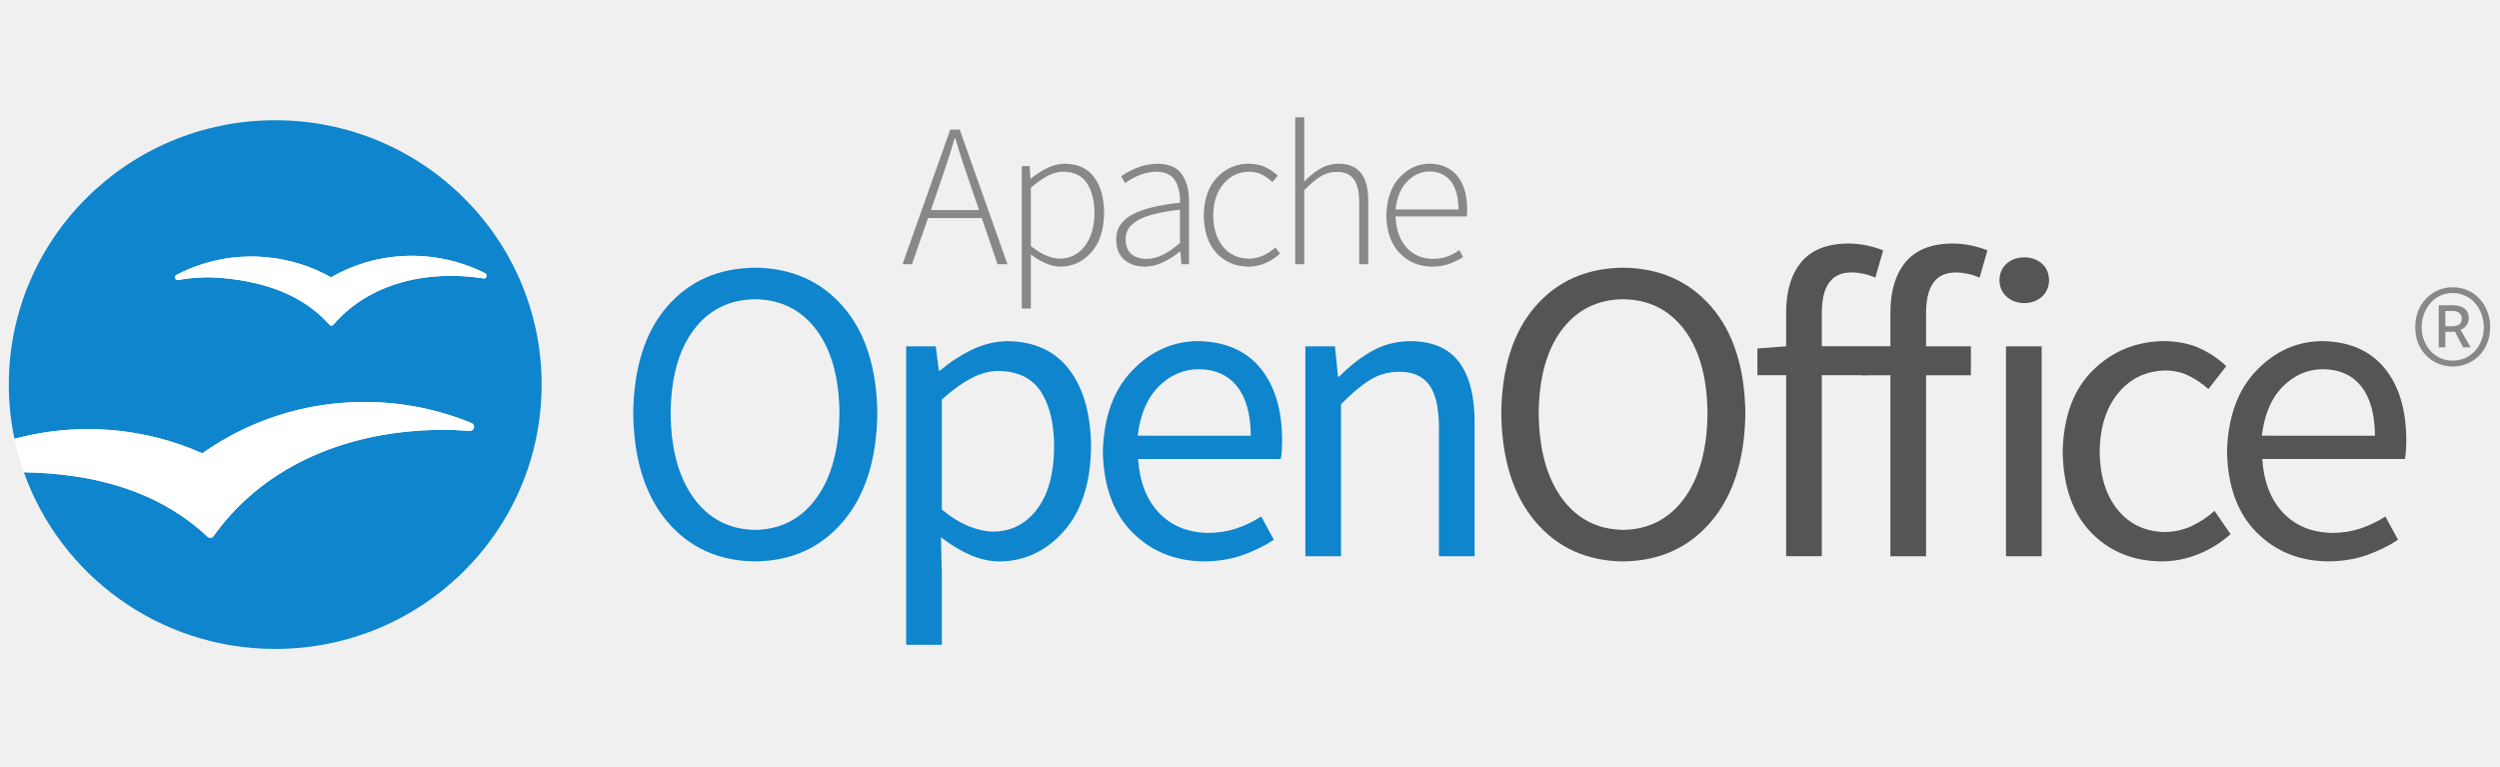
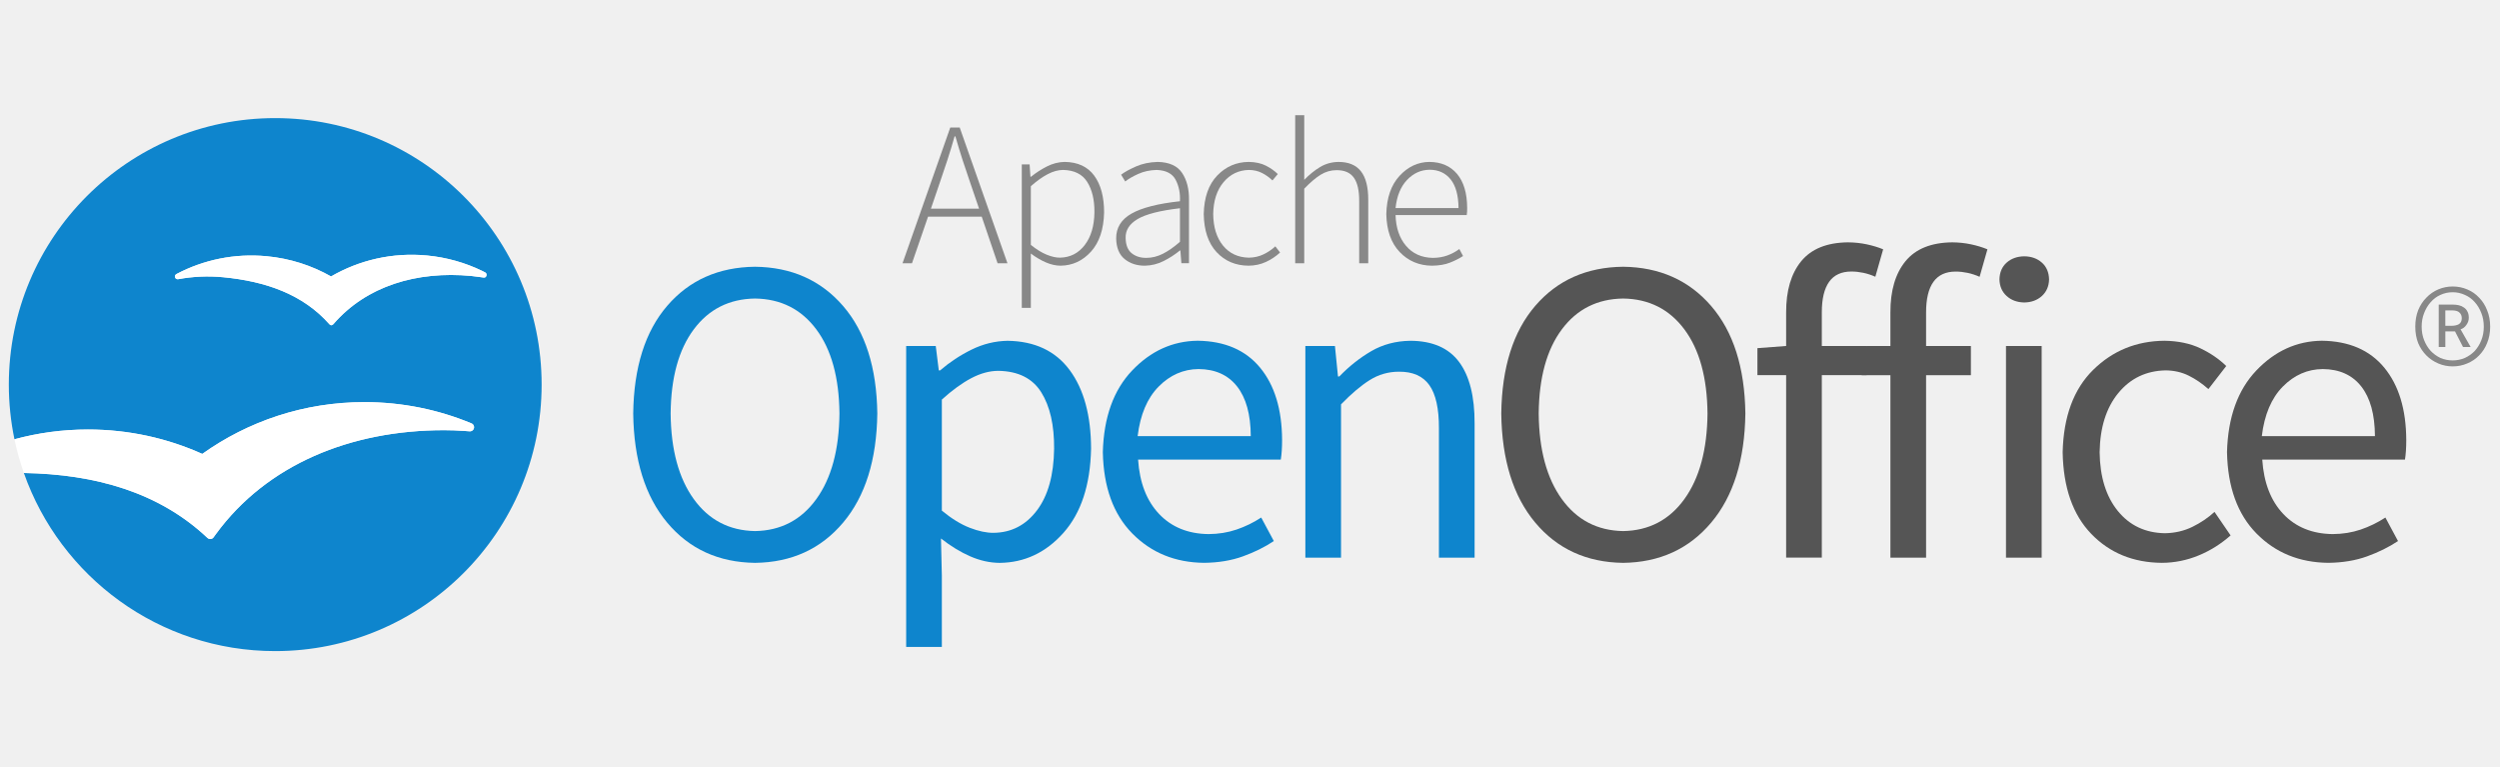
<svg xmlns="http://www.w3.org/2000/svg" width="522" height="160" id="svg3396" version="1.1">
  <defs id="defs3398" />
  <g id="layer1" transform="translate(0,-892.3622)">
    <g style="fill-rule:evenodd" transform="matrix(1.569216,0,0,1.557274,-78.1668,816.9585)" id="g3034">
-       <path d="m 150.319,123.696 c 4.859,-0.062 8.766,-1.847 11.721,-5.351 2.955,-3.503 4.473,-8.341 4.554,-14.516 -0.081,-6.109 -1.599,-10.875 -4.554,-14.298 -2.955,-3.423 -6.862,-5.163 -11.721,-5.219 -4.857,0.054 -8.754,1.786 -11.692,5.198 -2.938,3.412 -4.446,8.185 -4.525,14.32 0.079,6.174 1.587,11.012 4.525,14.516 2.938,3.503 6.835,5.287 11.692,5.35 z m 0,-4.228 c -3.433,-0.062 -6.152,-1.477 -8.159,-4.257 -2.007,-2.78 -3.032,-6.574 -3.077,-11.381 0.045,-4.768 1.07,-8.496 3.077,-11.185 2.007,-2.69 4.726,-4.058 8.159,-4.105 3.433,0.046 6.152,1.416 8.159,4.105 2.007,2.69 3.032,6.418 3.077,11.185 -0.045,4.807 -1.07,8.601 -3.077,11.381 -2.007,2.78 -4.726,4.199 -8.159,4.257 z" id="path3086" style="text-align:center;fill:#0e85cd;fill-rule:evenodd" />
-       <path d="m 175.069,120.453 c 1.303,1.021 2.606,1.816 3.909,2.382 1.303,0.566 2.606,0.853 3.909,0.862 3.319,-0.039 6.15,-1.37 8.492,-4.004 2.342,-2.634 3.566,-6.357 3.671,-11.171 -0.01,-4.425 -0.959,-7.911 -2.845,-10.461 -1.886,-2.55 -4.644,-3.851 -8.275,-3.902 -1.659,0.031 -3.249,0.419 -4.771,1.166 -1.522,0.747 -2.924,1.671 -4.206,2.773 l -0.174,0 -0.405,-3.244 -3.938,0 0,40.021 4.749,0 0,-9.499 z m 0.116,-3.707 0,-14.769 c 1.382,-1.249 2.687,-2.197 3.917,-2.845 1.229,-0.648 2.434,-0.974 3.613,-0.977 2.64,0.046 4.542,0.997 5.705,2.859 1.163,1.862 1.733,4.364 1.709,7.508 -0.046,3.506 -0.808,6.238 -2.288,8.195 -1.479,1.957 -3.4,2.951 -5.763,2.982 -0.939,0.008 -2.001,-0.213 -3.185,-0.673 -1.185,-0.459 -2.421,-1.22 -3.707,-2.28 z" id="path3088" style="text-align:center;fill:#0e85cd;fill-rule:evenodd" />
-       <path d="m 196.615,108.982 c 0.092,4.641 1.4,8.245 3.924,10.809 2.524,2.564 5.714,3.865 9.571,3.902 1.906,-0.023 3.625,-0.31 5.155,-0.862 1.53,-0.551 2.901,-1.229 4.112,-2.034 l -1.68,-3.127 c -1.038,0.675 -2.133,1.207 -3.287,1.6 -1.154,0.392 -2.394,0.593 -3.721,0.601 -2.726,-0.031 -4.919,-0.923 -6.581,-2.672 -1.661,-1.748 -2.595,-4.159 -2.802,-7.232 l 18.997,0 c 0.058,-0.351 0.101,-0.75 0.13,-1.195 0.029,-0.445 0.043,-0.916 0.043,-1.411 -0.019,-4.072 -0.994,-7.28 -2.925,-9.621 -1.931,-2.342 -4.701,-3.537 -8.311,-3.584 -3.339,0.038 -6.247,1.362 -8.724,3.96 -2.477,2.599 -3.778,6.221 -3.902,10.867 z m 4.633,-2.143 c 0.345,-2.855 1.277,-5.051 2.795,-6.588 1.518,-1.537 3.289,-2.314 5.314,-2.331 2.215,0.015 3.924,0.784 5.126,2.31 1.202,1.526 1.81,3.729 1.824,6.61 z" id="path3090" style="text-align:center;fill:#0e85cd;fill-rule:evenodd" />
-       <path d="m 223.573,123.001 4.749,0 0,-20.387 c 1.382,-1.423 2.658,-2.501 3.83,-3.236 1.172,-0.735 2.463,-1.104 3.873,-1.108 1.844,-0.015 3.195,0.581 4.054,1.788 0.859,1.208 1.284,3.122 1.274,5.741 l 0,17.202 4.749,0 0,-17.838 c 0.011,-3.601 -0.678,-6.333 -2.071,-8.195 -1.392,-1.863 -3.559,-2.799 -6.501,-2.809 -1.925,0.031 -3.65,0.49 -5.176,1.376 -1.526,0.885 -2.948,2.01 -4.264,3.374 l -0.174,0 -0.405,-4.055 -3.938,0 z" id="path3092" style="text-align:center;fill:#0e85cd;fill-rule:evenodd" />
-       <path d="m 265.87,123.696 c 4.859,-0.062 8.766,-1.847 11.721,-5.351 2.955,-3.503 4.473,-8.341 4.554,-14.516 -0.081,-6.109 -1.599,-10.875 -4.554,-14.298 -2.955,-3.423 -6.862,-5.163 -11.721,-5.219 -4.857,0.054 -8.754,1.786 -11.692,5.198 -2.938,3.412 -4.446,8.185 -4.525,14.32 0.079,6.174 1.587,11.012 4.525,14.516 2.938,3.503 6.835,5.287 11.692,5.35 z m 0,-4.228 c -3.433,-0.062 -6.152,-1.477 -8.159,-4.257 -2.007,-2.78 -3.032,-6.574 -3.077,-11.381 0.044,-4.768 1.07,-8.496 3.077,-11.185 2.007,-2.69 4.726,-4.058 8.159,-4.105 3.433,0.046 6.152,1.416 8.159,4.105 2.007,2.69 3.032,6.418 3.077,11.185 -0.045,4.807 -1.07,8.601 -3.077,11.381 -2.007,2.78 -4.726,4.199 -8.159,4.257 z" id="path3094" style="text-align:center;fill:#555555;fill-rule:evenodd" />
-       <path d="m 300.487,81.993 c -0.644,-0.267 -1.368,-0.486 -2.172,-0.659 -0.804,-0.172 -1.643,-0.262 -2.519,-0.268 -2.801,0.031 -4.873,0.868 -6.219,2.512 -1.345,1.645 -2.014,3.916 -2.005,6.813 l 0,4.46 -3.823,0.289 0,3.591 3.823,0 0,24.268 4.749,0 0,-24.268 5.966,0 0,-3.88 -5.966,0 0,-4.46 c -0.003,-1.798 0.321,-3.154 0.97,-4.069 0.649,-0.914 1.639,-1.373 2.968,-1.375 0.524,0 1.055,0.062 1.593,0.174 0.538,0.116 1.069,0.289 1.593,0.521 z" id="path3096" style="text-align:center;fill:#555555;fill-rule:evenodd" />
-       <path d="m 314.367,81.993 c -0.644,-0.267 -1.368,-0.486 -2.172,-0.659 -0.804,-0.172 -1.643,-0.262 -2.519,-0.268 -2.801,0.031 -4.874,0.868 -6.219,2.512 -1.345,1.645 -2.014,3.916 -2.005,6.813 l 0,4.46 -3.204,0 -0.619,3.886 3.822,0 0,24.268 4.749,0 0,-24.268 5.965,0 0,-3.88 -5.965,0 0,-4.46 c -0.003,-1.798 0.321,-3.154 0.97,-4.068 0.649,-0.915 1.639,-1.373 2.968,-1.376 0.524,0 1.055,0.062 1.593,0.174 0.538,0.116 1.069,0.289 1.593,0.521 z" id="path3098" style="text-align:center;fill:#555555;fill-rule:evenodd" />
-       <path d="m 319.269,89.064 c 0.948,-0.015 1.73,-0.303 2.346,-0.862 0.615,-0.559 0.934,-1.295 0.956,-2.209 -0.022,-0.939 -0.34,-1.681 -0.956,-2.23 -0.615,-0.548 -1.397,-0.828 -2.346,-0.84 -0.948,0.015 -1.73,0.292 -2.346,0.84 -0.615,0.548 -0.934,1.291 -0.956,2.23 0.022,0.914 0.34,1.65 0.956,2.209 0.615,0.558 1.397,0.845 2.346,0.862 z m -2.433,33.939 4.749,0 0,-28.148 -4.749,0 z" id="path3100" style="text-align:center;fill:#555555;fill-rule:evenodd" />
-       <path d="m 324.38,108.982 c 0.083,4.692 1.35,8.31 3.801,10.852 2.451,2.542 5.585,3.828 9.404,3.858 1.692,-0.008 3.318,-0.337 4.88,-0.977 1.561,-0.641 2.985,-1.531 4.271,-2.671 l -2.143,-3.128 c -0.843,0.777 -1.821,1.438 -2.932,1.984 -1.111,0.545 -2.335,0.83 -3.671,0.854 -2.617,-0.046 -4.709,-1.038 -6.277,-2.975 -1.567,-1.936 -2.371,-4.535 -2.411,-7.797 0.048,-3.292 0.878,-5.917 2.49,-7.877 1.612,-1.959 3.716,-2.963 6.313,-3.012 1.12,0.015 2.138,0.247 3.055,0.703 0.917,0.455 1.791,1.051 2.621,1.788 l 2.375,-3.069 c -0.947,-0.926 -2.094,-1.71 -3.439,-2.353 -1.345,-0.643 -2.941,-0.979 -4.785,-1.007 -3.732,0.031 -6.896,1.319 -9.491,3.874 -2.595,2.555 -3.949,6.205 -4.061,10.954 z" id="path3102" style="text-align:center;fill:#555555;fill-rule:evenodd" />
-       <path d="m 346.258,108.982 c 0.092,4.641 1.4,8.245 3.924,10.809 2.524,2.564 5.715,3.865 9.571,3.902 1.906,-0.023 3.625,-0.31 5.155,-0.862 1.53,-0.551 2.901,-1.229 4.112,-2.034 l -1.68,-3.127 c -1.038,0.675 -2.133,1.207 -3.287,1.6 -1.154,0.392 -2.394,0.593 -3.721,0.601 -2.726,-0.031 -4.919,-0.923 -6.581,-2.672 -1.661,-1.748 -2.595,-4.159 -2.802,-7.232 l 18.997,0 c 0.058,-0.351 0.101,-0.75 0.13,-1.195 0.029,-0.445 0.043,-0.916 0.043,-1.411 -0.019,-4.072 -0.994,-7.28 -2.925,-9.621 -1.931,-2.342 -4.701,-3.537 -8.311,-3.584 -3.339,0.038 -6.247,1.362 -8.724,3.96 -2.477,2.599 -3.778,6.221 -3.902,10.867 z m 4.633,-2.143 c 0.345,-2.855 1.277,-5.051 2.795,-6.588 1.518,-1.537 3.289,-2.314 5.314,-2.331 2.215,0.015 3.924,0.784 5.126,2.31 1.202,1.526 1.81,3.729 1.824,6.61 z" id="path3104" style="text-align:center;fill:#555555;fill-rule:evenodd" />
-       <g transform="matrix(0.771993,0,0,0.771993,113.0067,-132.8696)" id="g3106" style="font-style:normal;font-variant:normal;font-weight:300;font-stretch:normal;font-size:35.477px;line-height:100%;font-family:'Source Sans Pro Light';text-align:center;letter-spacing:0px;word-spacing:0px;writing-mode:lr-tb;text-anchor:middle;fill:#888888;fill-rule:evenodd">
+       <path d="m 150.319,123.889 c 4.859,-0.062 8.766,-1.862 11.721,-5.394 2.955,-3.531 4.473,-8.409 4.554,-14.633 -0.081,-6.158 -1.599,-10.963 -4.554,-14.414 -2.955,-3.451 -6.862,-5.205 -11.721,-5.262 -4.857,0.054 -8.754,1.8 -11.692,5.24 -2.938,3.44 -4.446,8.252 -4.525,14.436 0.079,6.224 1.587,11.102 4.525,14.633 2.938,3.532 6.835,5.329 11.692,5.393 z m 0,-4.262 c -3.433,-0.062 -6.152,-1.489 -8.159,-4.291 -2.007,-2.803 -3.032,-6.627 -3.077,-11.473 0.045,-4.807 1.07,-8.565 3.077,-11.276 2.007,-2.711 4.726,-4.091 8.159,-4.139 3.433,0.047 6.152,1.427 8.159,4.139 2.007,2.711 3.032,6.47 3.077,11.276 -0.045,4.846 -1.07,8.67 -3.077,11.473 -2.007,2.802 -4.726,4.233 -8.159,4.291 z" id="path3086" style="text-align:center;fill:#0e85cd;fill-rule:evenodd" />
+       <path d="m 175.069,120.621 c 1.303,1.03 2.606,1.83 3.909,2.401 1.303,0.57 2.606,0.86 3.909,0.869 3.319,-0.039 6.15,-1.381 8.492,-4.036 2.342,-2.655 3.566,-6.409 3.671,-11.261 -0.01,-4.461 -0.959,-7.976 -2.845,-10.546 -1.886,-2.571 -4.644,-3.882 -8.275,-3.934 -1.659,0.031 -3.249,0.423 -4.771,1.175 -1.522,0.753 -2.924,1.685 -4.206,2.795 l -0.174,0 -0.405,-3.27 -3.938,0 0,40.345 4.749,0 0,-9.576 z m 0.116,-3.737 0,-14.889 c 1.382,-1.259 2.687,-2.215 3.917,-2.868 1.229,-0.654 2.434,-0.982 3.613,-0.985 2.64,0.047 4.542,1.006 5.705,2.883 1.163,1.877 1.733,4.399 1.709,7.569 -0.046,3.535 -0.808,6.288 -2.288,8.262 -1.479,1.973 -3.4,2.975 -5.763,3.006 -0.939,0.008 -2.001,-0.215 -3.185,-0.679 -1.185,-0.463 -2.421,-1.23 -3.707,-2.299 z" id="path3088" style="text-align:center;fill:#0e85cd;fill-rule:evenodd" />
+       <path d="m 196.615,109.056 c 0.092,4.679 1.4,8.312 3.924,10.896 2.524,2.585 5.714,3.896 9.571,3.933 1.906,-0.023 3.625,-0.312 5.155,-0.869 1.53,-0.556 2.901,-1.239 4.112,-2.051 l -1.68,-3.153 c -1.038,0.68 -2.133,1.217 -3.287,1.613 -1.154,0.395 -2.394,0.598 -3.721,0.606 -2.726,-0.031 -4.919,-0.931 -6.581,-2.694 -1.661,-1.762 -2.595,-4.192 -2.802,-7.291 l 18.997,0 c 0.058,-0.354 0.101,-0.756 0.13,-1.205 0.029,-0.448 0.043,-0.923 0.043,-1.423 -0.019,-4.105 -0.994,-7.339 -2.925,-9.699 -1.931,-2.361 -4.701,-3.565 -8.311,-3.613 -3.339,0.039 -6.247,1.373 -8.724,3.992 -2.477,2.62 -3.778,6.271 -3.902,10.955 z m 4.633,-2.16 c 0.345,-2.878 1.277,-5.092 2.795,-6.642 1.518,-1.55 3.289,-2.333 5.314,-2.35 2.215,0.016 3.924,0.79 5.126,2.329 1.202,1.539 1.81,3.76 1.824,6.663 z" id="path3090" style="text-align:center;fill:#0e85cd;fill-rule:evenodd" />
+       <path d="m 223.573,123.189 4.749,0 0,-20.552 c 1.382,-1.434 2.658,-2.522 3.83,-3.262 1.172,-0.741 2.463,-1.113 3.873,-1.117 1.844,-0.016 3.195,0.585 4.054,1.802 0.859,1.218 1.284,3.147 1.274,5.788 l 0,17.341 4.749,0 0,-17.983 c 0.011,-3.63 -0.678,-6.384 -2.071,-8.262 -1.392,-1.878 -3.559,-2.822 -6.501,-2.832 -1.925,0.031 -3.65,0.494 -5.176,1.387 -1.526,0.893 -2.948,2.027 -4.264,3.401 l -0.174,0 -0.405,-4.087 -3.938,0 z" id="path3092" style="text-align:center;fill:#0e85cd;fill-rule:evenodd" />
+       <path d="m 265.87,123.889 c 4.859,-0.062 8.766,-1.862 11.721,-5.394 2.955,-3.531 4.473,-8.409 4.554,-14.633 -0.081,-6.158 -1.599,-10.963 -4.554,-14.414 -2.955,-3.451 -6.862,-5.205 -11.721,-5.262 -4.857,0.054 -8.754,1.8 -11.692,5.24 -2.938,3.44 -4.446,8.252 -4.525,14.436 0.079,6.224 1.587,11.102 4.525,14.633 2.938,3.532 6.835,5.329 11.692,5.393 z m 0,-4.262 c -3.433,-0.062 -6.152,-1.489 -8.159,-4.291 -2.007,-2.803 -3.032,-6.627 -3.077,-11.473 0.044,-4.807 1.07,-8.565 3.077,-11.276 2.007,-2.711 4.726,-4.091 8.159,-4.139 3.433,0.047 6.152,1.427 8.159,4.139 2.007,2.711 3.032,6.47 3.077,11.276 -0.045,4.846 -1.07,8.67 -3.077,11.473 -2.007,2.802 -4.726,4.233 -8.159,4.291 z" id="path3094" style="text-align:center;fill:#555555;fill-rule:evenodd" />
+       <path d="m 300.487,81.848 c -0.644,-0.269 -1.368,-0.49 -2.172,-0.665 -0.804,-0.174 -1.643,-0.264 -2.519,-0.27 -2.801,0.031 -4.873,0.875 -6.219,2.532 -1.345,1.658 -2.014,3.947 -2.005,6.868 l 0,4.496 -3.823,0.292 0,3.62 3.823,0 0,24.464 4.749,0 0,-24.464 5.966,0 0,-3.912 -5.966,0 0,-4.496 c -0.003,-1.813 0.321,-3.18 0.97,-4.102 0.649,-0.921 1.639,-1.384 2.968,-1.386 0.524,0 1.055,0.062 1.593,0.175 0.538,0.117 1.069,0.292 1.593,0.525 z" id="path3096" style="text-align:center;fill:#555555;fill-rule:evenodd" />
+       <path d="m 314.367,81.848 c -0.644,-0.269 -1.368,-0.49 -2.172,-0.665 -0.804,-0.174 -1.643,-0.264 -2.519,-0.27 -2.801,0.031 -4.874,0.875 -6.219,2.532 -1.345,1.658 -2.014,3.947 -2.005,6.868 l 0,4.496 -3.204,0 -0.619,3.918 3.822,0 0,24.464 4.749,0 0,-24.464 5.965,0 0,-3.911 -5.965,0 0,-4.496 c -0.003,-1.813 0.321,-3.18 0.97,-4.101 0.649,-0.922 1.639,-1.385 2.968,-1.387 0.524,0 1.055,0.062 1.593,0.175 0.538,0.117 1.069,0.292 1.593,0.525 z" id="path3098" style="text-align:center;fill:#555555;fill-rule:evenodd" />
+       <path d="m 319.269,88.977 c 0.948,-0.016 1.73,-0.306 2.346,-0.869 0.615,-0.563 0.934,-1.305 0.956,-2.227 -0.022,-0.946 -0.34,-1.695 -0.956,-2.248 -0.615,-0.553 -1.397,-0.834 -2.346,-0.847 -0.948,0.016 -1.73,0.294 -2.346,0.847 -0.615,0.553 -0.934,1.301 -0.956,2.248 0.022,0.921 0.34,1.663 0.956,2.227 0.615,0.563 1.397,0.852 2.346,0.869 z m -2.433,34.214 4.749,0 0,-28.376 -4.749,0 z" id="path3100" style="text-align:center;fill:#555555;fill-rule:evenodd" />
+       <path d="m 324.38,109.056 c 0.083,4.73 1.35,8.377 3.801,10.94 2.451,2.563 5.585,3.859 9.404,3.89 1.692,-0.008 3.318,-0.339 4.88,-0.985 1.561,-0.646 2.985,-1.543 4.271,-2.693 l -2.143,-3.153 c -0.843,0.784 -1.821,1.45 -2.932,2 -1.111,0.549 -2.335,0.837 -3.671,0.861 -2.617,-0.047 -4.709,-1.047 -6.277,-2.999 -1.567,-1.952 -2.371,-4.572 -2.411,-7.86 0.048,-3.318 0.878,-5.965 2.49,-7.941 1.612,-1.975 3.716,-2.987 6.313,-3.036 1.12,0.016 2.138,0.249 3.055,0.708 0.917,0.458 1.791,1.059 2.621,1.802 l 2.375,-3.094 c -0.947,-0.933 -2.094,-1.724 -3.439,-2.372 -1.345,-0.648 -2.941,-0.987 -4.785,-1.015 -3.732,0.031 -6.896,1.33 -9.491,3.905 -2.595,2.575 -3.949,6.256 -4.061,11.043 z" id="path3102" style="text-align:center;fill:#555555;fill-rule:evenodd" />
+       <path d="m 346.258,109.056 c 0.092,4.679 1.4,8.312 3.924,10.896 2.524,2.585 5.715,3.896 9.571,3.933 1.906,-0.023 3.625,-0.312 5.155,-0.869 1.53,-0.556 2.901,-1.239 4.112,-2.051 l -1.68,-3.153 c -1.038,0.68 -2.133,1.217 -3.287,1.613 -1.154,0.395 -2.394,0.598 -3.721,0.606 -2.726,-0.031 -4.919,-0.931 -6.581,-2.694 -1.661,-1.762 -2.595,-4.192 -2.802,-7.291 l 18.997,0 c 0.058,-0.354 0.101,-0.756 0.13,-1.205 0.029,-0.448 0.043,-0.923 0.043,-1.423 -0.019,-4.105 -0.994,-7.339 -2.925,-9.699 -1.931,-2.361 -4.701,-3.565 -8.311,-3.613 -3.339,0.039 -6.247,1.373 -8.724,3.992 -2.477,2.62 -3.778,6.271 -3.902,10.955 z m 4.633,-2.16 c 0.345,-2.878 1.277,-5.092 2.795,-6.642 1.518,-1.55 3.289,-2.333 5.314,-2.35 2.215,0.016 3.924,0.79 5.126,2.329 1.202,1.539 1.81,3.76 1.824,6.663 z" id="path3104" style="text-align:center;fill:#555555;fill-rule:evenodd" />
+       <g transform="matrix(0.771993,0,0,0.7782524,113.0067,-134.7561)" id="g3106" style="font-style:normal;font-variant:normal;font-weight:300;font-stretch:normal;font-size:35.477px;line-height:100%;font-family:'Source Sans Pro Light';text-align:center;letter-spacing:0px;word-spacing:0px;writing-mode:lr-tb;text-anchor:middle;fill:#888888;fill-rule:evenodd">
        <path d="m 78.658,271.32 1.49,-4.364 c 0.476,-1.368 0.925,-2.703 1.348,-4.004 0.423,-1.302 0.837,-2.663 1.242,-4.084 l 0.142,0 c 0.405,1.421 0.819,2.783 1.242,4.084 0.423,1.302 0.872,2.636 1.348,4.004 l 1.49,4.364 z m 11.494,9.401 1.703,0 -8.23,-23.379 -1.632,0 -8.23,23.379 1.632,0 2.767,-8.018 9.259,0 z" id="path3108" />
        <path d="m 95.889,279.05 c 0.889,0.661 1.763,1.174 2.621,1.539 0.858,0.364 1.687,0.549 2.488,0.554 2.067,-0.021 3.822,-0.83 5.264,-2.426 1.442,-1.596 2.194,-3.85 2.257,-6.763 -2e-5,-2.675 -0.568,-4.784 -1.703,-6.328 -1.135,-1.544 -2.838,-2.332 -5.109,-2.364 -1.052,0.024 -2.07,0.286 -3.051,0.785 -0.982,0.499 -1.892,1.089 -2.732,1.769 l -0.106,0 -0.142,-2.129 -1.348,0 0,24.727 1.561,0 0,-6.208 z m 0,-1.49 0,-10.111 c 1.026,-0.908 1.998,-1.602 2.918,-2.08 0.919,-0.478 1.803,-0.719 2.652,-0.723 1.932,0.043 3.318,0.738 4.16,2.084 0.841,1.347 1.252,3.088 1.233,5.224 -0.032,2.343 -0.589,4.22 -1.672,5.632 -1.083,1.412 -2.5,2.136 -4.253,2.173 -0.662,0.008 -1.422,-0.159 -2.279,-0.501 -0.857,-0.342 -1.777,-0.908 -2.758,-1.698 z" id="path3110" />
        <path d="m 110.6,276.46 c 0.038,1.607 0.529,2.792 1.472,3.552 0.943,0.761 2.108,1.137 3.494,1.131 1.12,-0.023 2.188,-0.287 3.202,-0.794 1.014,-0.506 1.957,-1.117 2.829,-1.831 l 0.071,0 0.177,2.2 1.313,0 0,-10.891 c 0.028,-1.872 -0.365,-3.423 -1.18,-4.652 -0.814,-1.229 -2.219,-1.866 -4.213,-1.911 -1.398,0.038 -2.646,0.299 -3.743,0.78 -1.097,0.482 -1.954,0.955 -2.572,1.419 l 0.71,1.171 c 0.579,-0.455 1.337,-0.893 2.275,-1.313 0.938,-0.42 1.989,-0.644 3.153,-0.674 1.63,0.063 2.724,0.638 3.282,1.725 0.557,1.087 0.8,2.31 0.727,3.667 -3.764,0.405 -6.542,1.112 -8.332,2.12 -1.791,1.008 -2.679,2.442 -2.665,4.301 z m 1.632,-0.071 c -0.047,-1.343 0.641,-2.435 2.062,-3.277 1.421,-0.842 3.856,-1.464 7.304,-1.867 l 0,5.783 c -1.035,0.907 -2.016,1.594 -2.945,2.062 -0.928,0.468 -1.874,0.703 -2.838,0.705 -1.003,0.011 -1.844,-0.251 -2.523,-0.785 -0.679,-0.534 -1.032,-1.408 -1.06,-2.621 z" id="path3112" />
        <path d="m 125.7,272.24 c 0.047,2.839 0.786,5.028 2.217,6.567 1.431,1.54 3.27,2.318 5.517,2.337 1.082,-0.013 2.075,-0.227 2.98,-0.643 0.905,-0.416 1.721,-0.959 2.448,-1.627 l -0.816,-1.064 c -0.588,0.547 -1.265,1.005 -2.031,1.375 -0.766,0.37 -1.602,0.562 -2.51,0.576 -1.887,-0.034 -3.381,-0.729 -4.483,-2.084 -1.102,-1.355 -1.665,-3.168 -1.69,-5.437 0.04,-2.288 0.634,-4.116 1.783,-5.486 1.149,-1.369 2.612,-2.072 4.39,-2.106 0.829,0.011 1.574,0.184 2.235,0.519 0.661,0.335 1.264,0.765 1.809,1.29 l 0.922,-1.1 c -0.559,-0.553 -1.242,-1.035 -2.049,-1.446 -0.807,-0.411 -1.792,-0.627 -2.953,-0.647 -2.14,0.017 -3.953,0.799 -5.441,2.346 -1.488,1.547 -2.264,3.757 -2.328,6.63 z" id="path3114" />
        <path d="m 141.47,280.72 1.561,0 0,-12.842 c 1.021,-1.064 1.959,-1.863 2.812,-2.395 0.853,-0.532 1.772,-0.798 2.758,-0.798 1.373,-0.004 2.369,0.43 2.989,1.304 0.619,0.874 0.924,2.213 0.914,4.018 l 0,10.714 1.561,0 0,-10.927 c 0.005,-2.197 -0.413,-3.834 -1.255,-4.913 -0.842,-1.079 -2.138,-1.617 -3.889,-1.614 -1.159,0.018 -2.211,0.31 -3.157,0.878 -0.946,0.568 -1.857,1.304 -2.732,2.208 l 0,-3.76 0,-7.379 -1.561,0 z" id="path3116" />
        <path d="m 157.18,272.24 c 0.055,2.808 0.823,4.988 2.301,6.541 1.479,1.553 3.337,2.341 5.574,2.364 1.225,-0.018 2.26,-0.194 3.104,-0.528 0.844,-0.333 1.595,-0.713 2.253,-1.14 l -0.639,-1.206 c -0.634,0.467 -1.326,0.837 -2.075,1.109 -0.749,0.272 -1.583,0.411 -2.501,0.417 -1.939,-0.039 -3.48,-0.732 -4.621,-2.08 -1.141,-1.347 -1.741,-3.114 -1.8,-5.299 l 12.275,0 c 0.034,-0.213 0.055,-0.426 0.062,-0.639 0.007,-0.213 0.01,-0.426 0.009,-0.639 -0.019,-2.517 -0.602,-4.455 -1.747,-5.814 -1.146,-1.359 -2.739,-2.046 -4.78,-2.062 -1.97,0.026 -3.68,0.826 -5.131,2.399 -1.451,1.573 -2.212,3.766 -2.284,6.576 z m 1.596,-1.029 c 0.217,-2.06 0.874,-3.67 1.969,-4.829 1.095,-1.16 2.39,-1.749 3.885,-1.769 1.543,0.002 2.758,0.557 3.645,1.663 0.887,1.106 1.339,2.752 1.357,4.936 z" id="path3118" />
      </g>
-       <g style="font-style:normal;font-variant:normal;font-weight:300;font-stretch:normal;font-size:27.388px;line-height:100%;font-family:'Source Sans Pro Light';text-align:center;letter-spacing:0px;word-spacing:0px;writing-mode:lr-tb;text-anchor:middle;fill:#888888;fill-rule:evenodd" id="text3124">
+       <g style="font-style:normal;font-variant:normal;font-weight:300;font-stretch:normal;font-size:27.388px;line-height:100%;font-family:'Source Sans Pro Light';text-align:center;letter-spacing:0px;word-spacing:0px;writing-mode:lr-tb;text-anchor:middle;fill:#888888;fill-rule:evenodd" id="text3124" transform="matrix(1,0,0,1.008108,-4.0344268e-8,-0.8091297)">
        <path d="m 376.304,97.563 q -1.013,0 -1.917,-0.383 -0.904,-0.383 -1.588,-1.068 -0.685,-0.685 -1.096,-1.643 -0.383,-0.986 -0.383,-2.191 0,-1.205 0.383,-2.191 0.411,-0.986 1.096,-1.671 0.685,-0.712 1.588,-1.096 0.904,-0.383 1.917,-0.383 1.013,0 1.917,0.383 0.931,0.383 1.588,1.096 0.685,0.685 1.068,1.671 0.411,0.986 0.411,2.191 0,1.205 -0.411,2.191 -0.383,0.959 -1.068,1.643 -0.657,0.685 -1.588,1.068 -0.904,0.383 -1.917,0.383 z m 0,-0.794 q 0.849,0 1.616,-0.329 0.767,-0.356 1.315,-0.931 0.548,-0.603 0.876,-1.424 0.329,-0.822 0.329,-1.808 0,-0.986 -0.329,-1.808 -0.329,-0.849 -0.876,-1.452 -0.548,-0.63 -1.315,-0.959 -0.767,-0.356 -1.616,-0.356 -0.876,0 -1.643,0.356 -0.739,0.329 -1.287,0.959 -0.548,0.603 -0.876,1.452 -0.329,0.822 -0.329,1.808 0,0.986 0.329,1.808 0.329,0.822 0.876,1.424 0.548,0.575 1.287,0.931 0.767,0.329 1.643,0.329 z m -1.862,-1.78 0,-5.642 1.89,0 q 0.411,0 0.767,0.082 0.383,0.082 0.685,0.301 0.301,0.192 0.466,0.52 0.192,0.329 0.192,0.849 0,0.52 -0.329,0.959 -0.301,0.438 -0.767,0.575 l 1.342,2.355 -1.013,0 -1.068,-2.081 -1.287,0 0,2.081 -0.876,0 z m 0.876,-2.821 0.794,0 q 0.63,0 1.013,-0.219 0.383,-0.246 0.383,-0.794 0,-0.466 -0.301,-0.739 -0.274,-0.301 -1.013,-0.301 l -0.876,0 0,2.054 z" style="font-style:normal;font-variant:normal;font-weight:300;font-stretch:normal;font-size:27.388px;line-height:100%;font-family:'Source Sans Pro Light';text-align:center;letter-spacing:-1.825px;writing-mode:lr-tb;text-anchor:middle;fill:#888888" id="path3385" />
      </g>
-       <g transform="matrix(0.4376683,0,0,0.4376683,-99.72792,-34.23632)" id="g3128-3" style="font-style:normal;font-variant:normal;font-weight:normal;font-stretch:normal;font-size:28.421px;line-height:125%;font-family:'M+ 1p';letter-spacing:0px;word-spacing:0px">
+       <g transform="matrix(0.4376683,0,0,0.441217,-99.72792,-35.32305)" id="g3128-3" style="font-style:normal;font-variant:normal;font-weight:normal;font-stretch:normal;font-size:28.421px;line-height:125%;font-family:'M+ 1p';letter-spacing:0px;word-spacing:0px">
        <path d="m 425.38,225.69 c -44.75,0 -81.021,36.251 -81.021,80.98 0,5.697 0.595,11.254 1.715,16.62 7.119,-1.935 14.609,-2.97 22.342,-2.97 12.394,0 24.163,2.65 34.783,7.418 13.9,-9.91 30.93,-15.74 49.31,-15.74 11.508,0 22.484,2.29 32.488,6.434 0.053,0.02 0.102,0.041 0.154,0.062 0.414,0.204 0.705,0.628 0.705,1.129 0,0.692 -0.564,1.258 -1.264,1.258 -0.025,0 -1.23,-0.093 -1.807,-0.131 -1.992,-0.143 -4.018,-0.219 -6.043,-0.219 -28.408,0 -53.935,10.432 -69.416,31.594 -0.247,0.335 -0.732,1.018 -0.738,1.018 -0.226,0.285 -0.578,0.468 -0.968,0.468 -0.32,0 -0.604,-0.118 -0.821,-0.318 -0.039,-0.024 -0.076,-0.061 -0.108,-0.096 -14.688,-13.81 -34.036,-19.276 -55.753,-19.657 11.088,31.517 41.113,54.121 76.437,54.121 44.75,0 81.031,-36.262 81.031,-80.986 10e-4,-44.732 -36.28,-80.983 -81.03,-80.983 z m 63.436,48.465 c -0.283,-0.029 -0.768,-0.108 -1.082,-0.15 -0.9,-0.142 -1.814,-0.257 -2.732,-0.345 -16.525,-1.558 -31.9,3.03 -41.934,14.653 -0.42,0.43 -0.789,0.45 -1.203,0.022 -7.977,-9.045 -19.337,-13.059 -32.375,-14.294 -4.645,-0.441 -9.208,-0.211 -13.578,0.602 -0.017,0 -0.037,0 -0.057,0.009 -0.042,0 -0.088,0.011 -0.138,0.011 -0.467,0 -0.84,-0.379 -0.84,-0.845 0,-0.271 0.134,-0.509 0.328,-0.659 0.08,-0.045 0.16,-0.096 0.238,-0.133 8.134,-4.256 17.536,-6.293 27.349,-5.363 7.117,0.674 13.738,2.832 19.574,6.145 8.525,-4.939 18.623,-7.363 29.18,-6.366 5.977,0.566 11.602,2.187 16.711,4.645 0.312,0.16 0.637,0.313 0.951,0.484 0.312,0.155 0.453,0.423 0.453,0.747 0,0.464 -0.299,0.903 -0.845,0.837 z" id="path3130-6" style="fill:#0e85cd" />
        <path d="m 489.2,272.57 c -0.314,-0.171 -0.639,-0.324 -0.951,-0.484 -5.109,-2.458 -10.734,-4.078 -16.711,-4.645 -10.557,-0.997 -20.654,1.427 -29.18,6.366 -5.836,-3.312 -12.457,-5.471 -19.574,-6.145 -9.813,-0.93 -19.215,1.107 -27.349,5.363 -0.078,0.037 -0.159,0.088 -0.238,0.133 -0.194,0.15 -0.328,0.389 -0.328,0.659 0,0.466 0.373,0.845 0.84,0.845 0.049,0 0.095,-0.011 0.138,-0.011 0.02,-0.009 0.04,-0.009 0.057,-0.009 4.37,-0.812 8.933,-1.043 13.578,-0.602 13.039,1.235 24.399,5.249 32.375,14.294 0.414,0.428 0.783,0.407 1.203,-0.022 10.033,-11.623 25.408,-16.211 41.934,-14.653 0.918,0.088 1.832,0.203 2.732,0.345 0.314,0.042 0.799,0.121 1.082,0.15 0.547,0.065 0.846,-0.373 0.846,-0.838 -10e-4,-0.323 -0.141,-0.591 -0.454,-0.746 z" id="path3132-7" style="fill:#ffffff" />
        <path d="m 404.8,353.29 c 0.217,0.2 0.501,0.318 0.821,0.318 0.39,0 0.742,-0.183 0.968,-0.468 0.006,0 0.491,-0.683 0.738,-1.018 15.481,-21.162 41.007,-31.594 69.416,-31.594 2.025,0 4.051,0.076 6.043,0.219 0.576,0.038 1.781,0.131 1.807,0.131 0.699,0 1.264,-0.565 1.264,-1.258 0,-0.501 -0.291,-0.925 -0.705,-1.129 -0.053,-0.021 -0.102,-0.042 -0.154,-0.062 -10.004,-4.144 -20.98,-6.434 -32.488,-6.434 -18.382,0 -35.405,5.83 -49.314,15.743 -10.62,-4.768 -22.389,-7.418 -34.783,-7.418 -7.733,0 -15.223,1.035 -22.342,2.97 0.731,3.505 1.701,6.922 2.87,10.245 21.718,0.381 41.065,5.848 55.753,19.657 0.03,0.037 0.067,0.074 0.106,0.098 z" id="path3134-5" style="fill:#ffffff" />
      </g>
    </g>
  </g>
</svg>
